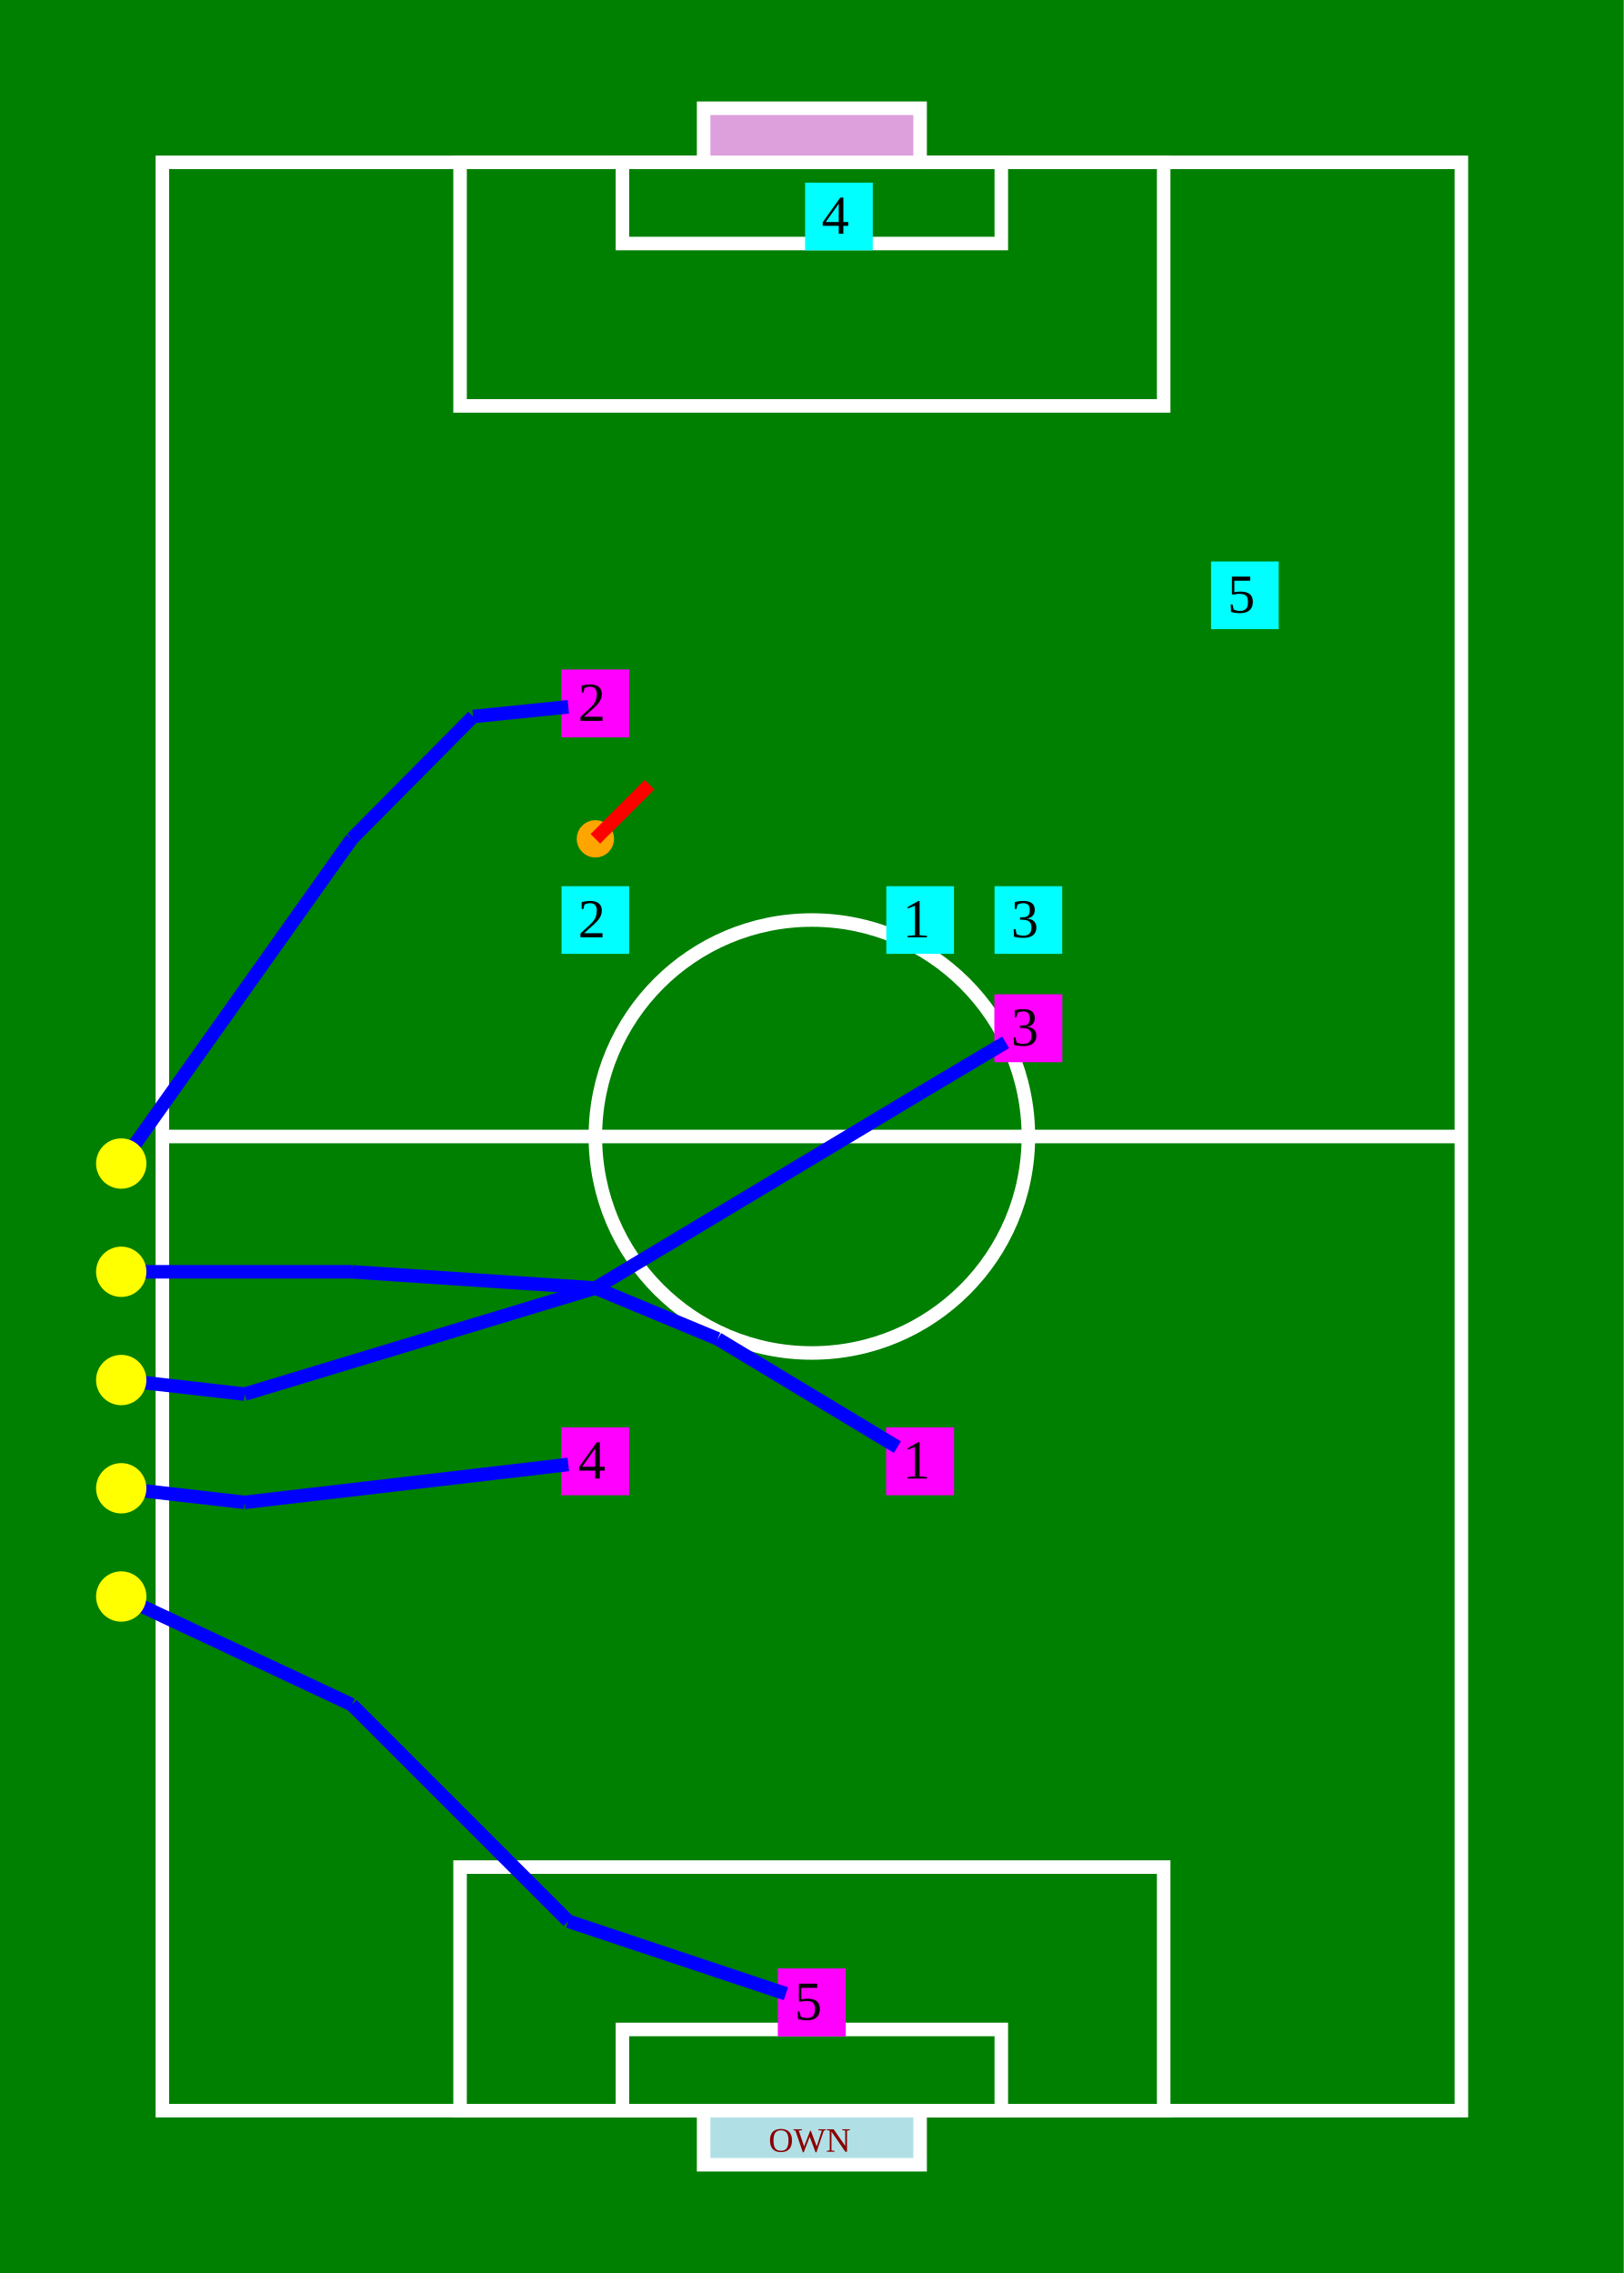
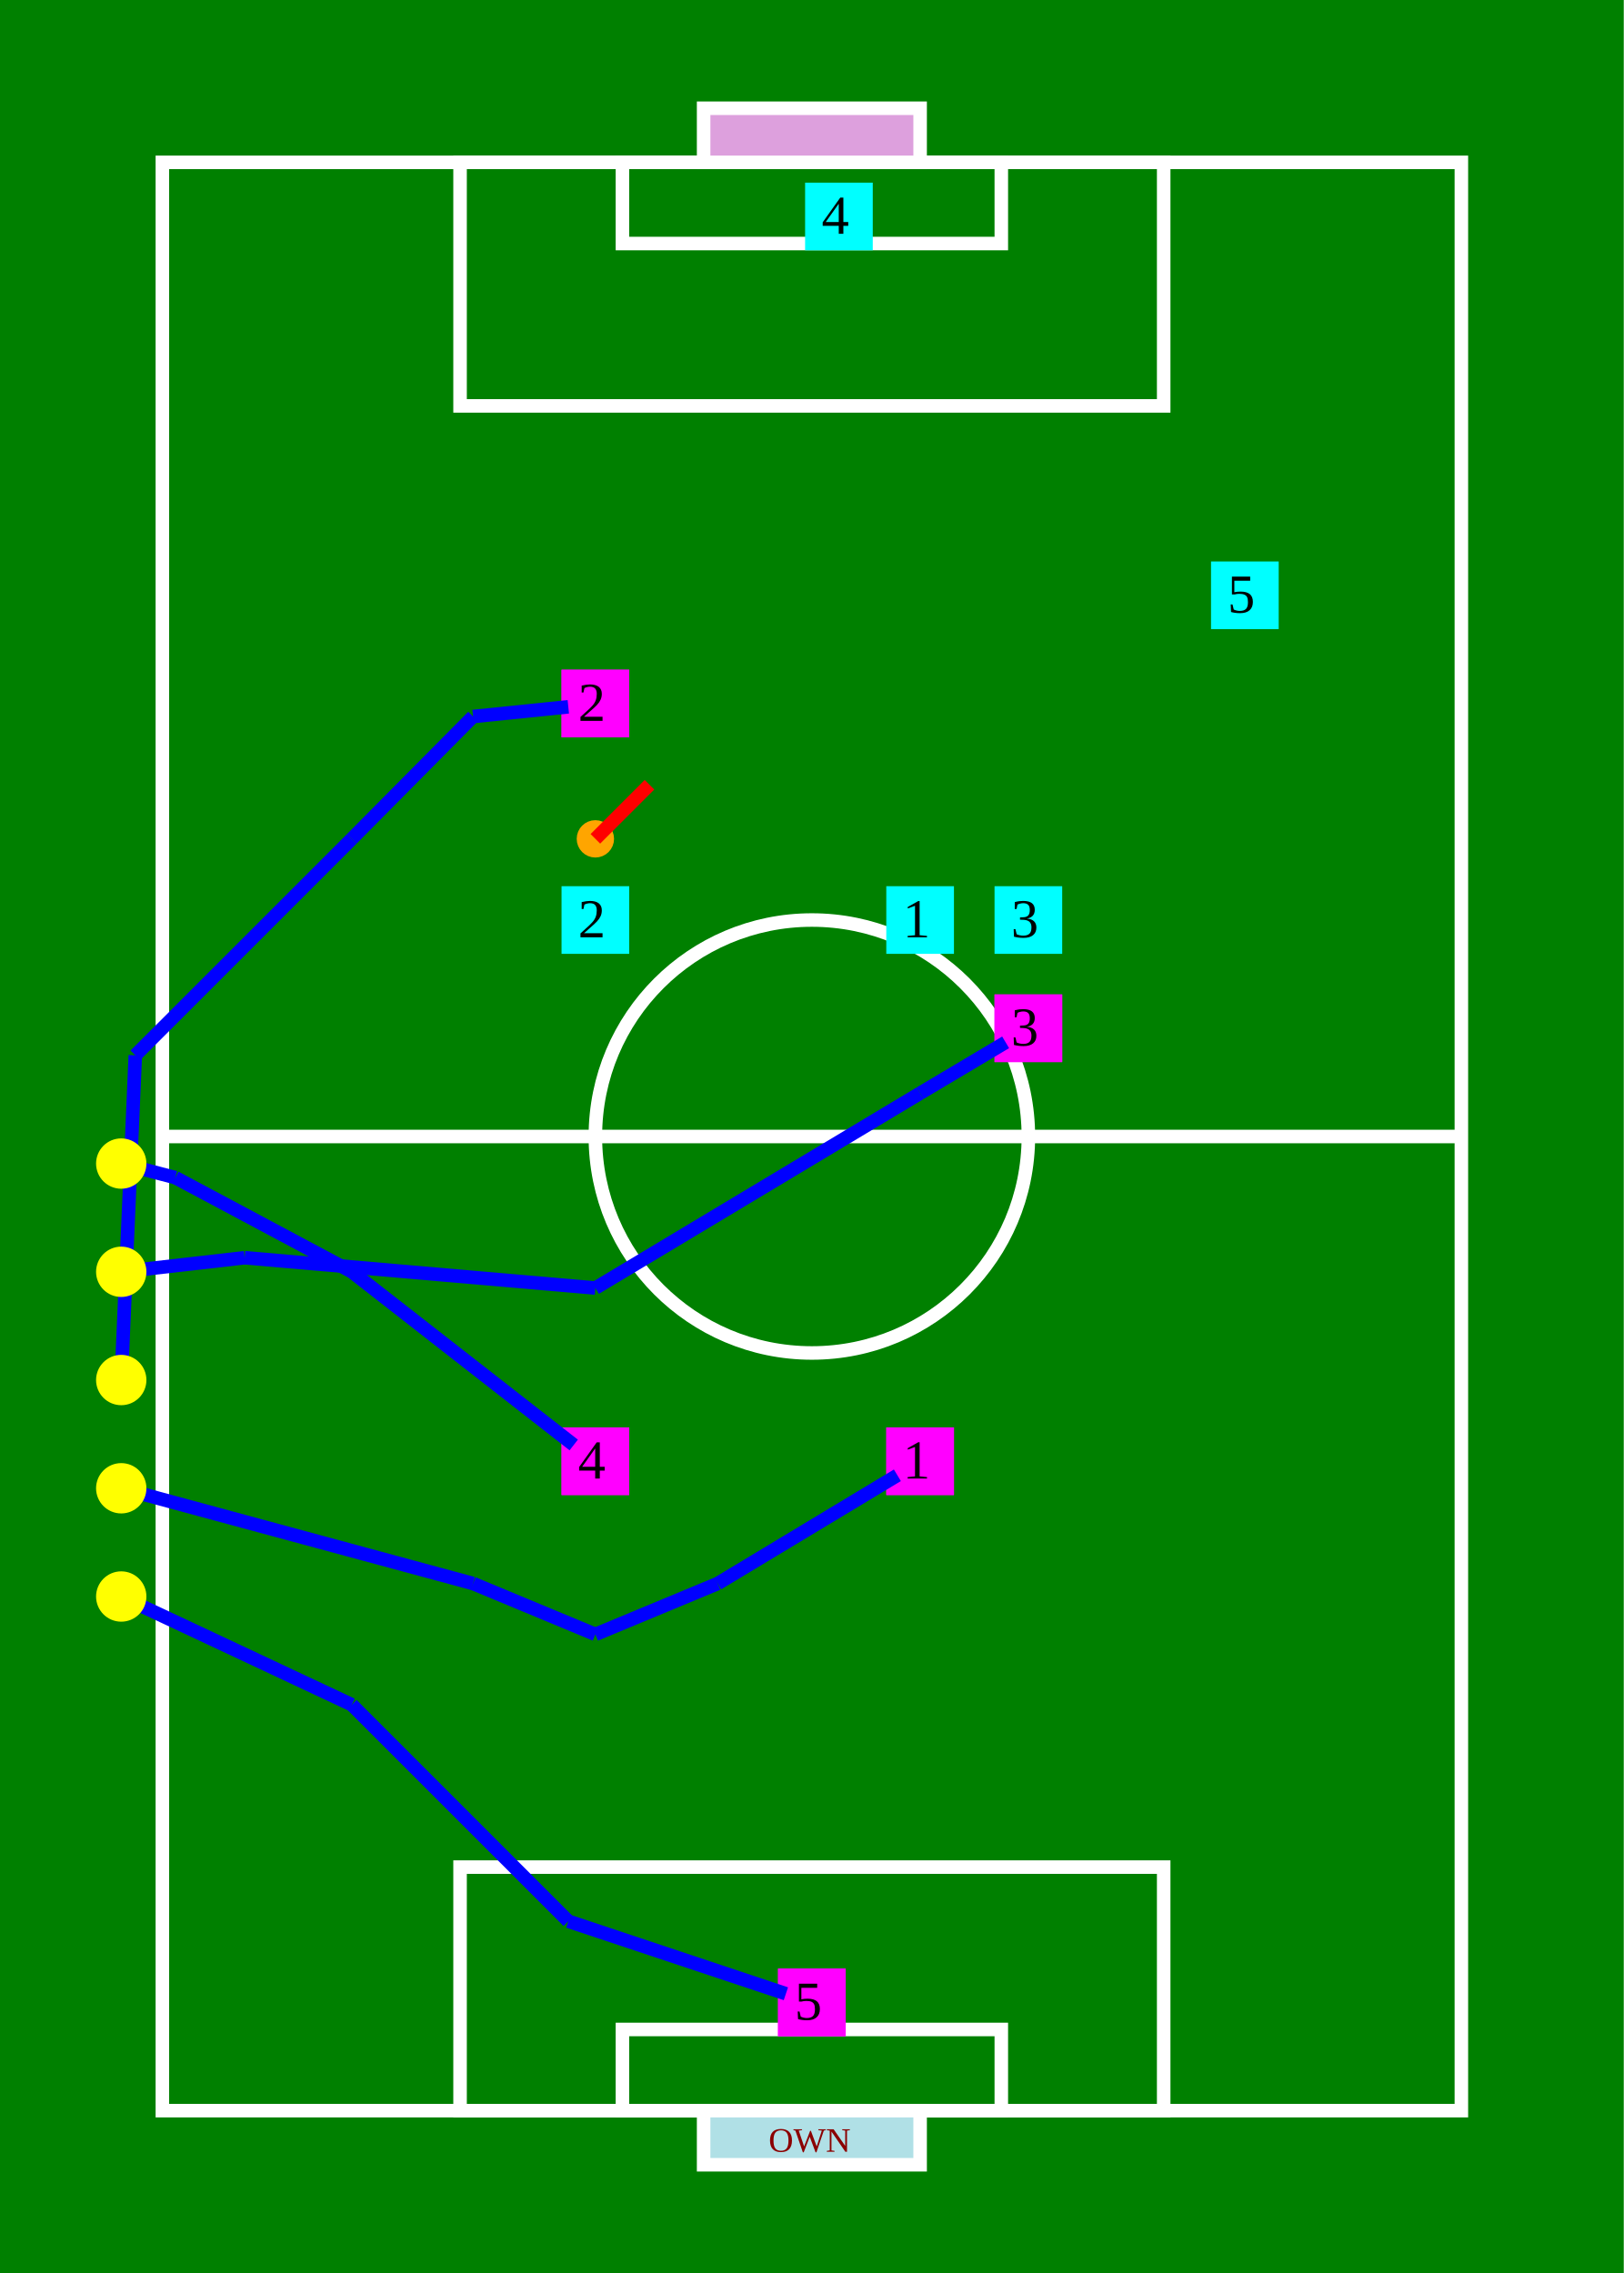
<svg xmlns="http://www.w3.org/2000/svg" width="15.00cm" height="21.00cm" version="1.1">
  <rect x="0cm" y="0cm" width="15.00cm" height="21.00cm" fill="green" stroke-width="0.02cm" />
  <rect x="1.50cm" y="1.50cm" width="12.00cm" height="18.00cm" fill="none" stroke="white" stroke-width="0.125cm" />
  <line x1="1.50cm" y1="10.50cm" x2="13.50cm" y2="10.50cm" stroke-width="0.125cm" stroke="white" />
  <circle cx="7.50cm" cy="10.50cm" r="2.00cm" fill="none" stroke="white" stroke-width="0.125cm" />
  <rect x="4.25cm" y="1.50cm" width="6.50cm" height="2.25cm" fill="green" stroke="white" stroke-width="0.125cm" />
  <rect x="4.25cm" y="17.25cm" width="6.50cm" height="2.25cm" fill="green" stroke="white" stroke-width="0.125cm" />
  <rect x="5.75cm" y="1.50cm" width="3.50cm" height="0.75cm" fill="green" stroke="white" stroke-width="0.125cm" />
  <rect x="5.75cm" y="18.75cm" width="3.50cm" height="0.75cm" fill="green" stroke="white" stroke-width="0.125cm" />
  <rect x="6.50cm" y="1.00cm" width="2.00cm" height="0.50cm" fill="plum" stroke="white" stroke-width="0.125cm" />
  <rect x="6.50cm" y="19.50cm" width="2.00cm" height="0.50cm" fill="powderblue" stroke="white" stroke-width="0.125cm" />
  <text x="7.10cm" y="19.88cm" fill="darkred">OWN</text>
  <rect x="8.25cm" y="8.25cm" width="0.50cm" height="0.50cm" fill="cyan" stroke="cyan" stroke-width="0.125cm" />
  <text x="8.34cm" y="8.66cm" font-size="large" font-weight-absolute="bold" fill="black">1</text>
  <rect x="5.25cm" y="8.25cm" width="0.50cm" height="0.50cm" fill="cyan" stroke="cyan" stroke-width="0.125cm" />
  <text x="5.34cm" y="8.66cm" font-size="large" font-weight-absolute="bold" fill="black">2</text>
  <rect x="9.25cm" y="8.25cm" width="0.50cm" height="0.50cm" fill="cyan" stroke="cyan" stroke-width="0.125cm" />
  <text x="9.34cm" y="8.66cm" font-size="large" font-weight-absolute="bold" fill="black">3</text>
  <rect x="7.50cm" y="1.75cm" width="0.50cm" height="0.50cm" fill="cyan" stroke="cyan" stroke-width="0.125cm" />
  <text x="7.59cm" y="2.16cm" font-size="large" font-weight-absolute="bold" fill="black">4</text>
  <rect x="11.25cm" y="5.25cm" width="0.50cm" height="0.50cm" fill="cyan" stroke="cyan" stroke-width="0.125cm" />
  <text x="11.34cm" y="5.66cm" font-size="large" font-weight-absolute="bold" fill="black">5</text>
  <rect x="8.25cm" y="13.25cm" width="0.50cm" height="0.50cm" fill="magenta" stroke="magenta" stroke-width="0.125cm" />
  <rect x="5.25cm" y="6.25cm" width="0.50cm" height="0.50cm" fill="magenta" stroke="magenta" stroke-width="0.125cm" />
  <rect x="9.25cm" y="9.25cm" width="0.50cm" height="0.50cm" fill="magenta" stroke="magenta" stroke-width="0.125cm" />
  <rect x="5.25cm" y="13.25cm" width="0.50cm" height="0.50cm" fill="magenta" stroke="magenta" stroke-width="0.125cm" />
  <rect x="7.25cm" y="18.25cm" width="0.50cm" height="0.50cm" fill="magenta" stroke="magenta" stroke-width="0.125cm" />
  <rect x="8.25cm" y="13.25cm" width="0.50cm" height="0.50cm" fill="magenta" stroke="magenta" stroke-width="0.125cm" />
-   <line x1="8.29cm" y1="13.37cm" x2="6.63cm" y2="12.37cm" stroke-width="0.125cm" stroke="blue" />
-   <line x1="6.63cm" y1="12.37cm" x2="5.50cm" y2="11.90cm" stroke-width="0.125cm" stroke="blue" />
-   <line x1="5.50cm" y1="11.90cm" x2="3.25cm" y2="11.75cm" stroke-width="0.125cm" stroke="blue" />
-   <line x1="3.25cm" y1="11.75cm" x2="1.12cm" y2="11.75cm" stroke-width="0.125cm" stroke="blue" />
-   <circle cx="1.12cm" cy="11.75cm" r="0.17cm" fill="yellow" stroke="yellow" stroke-width="0.125cm" />
+   <line x1="8.29cm" y1="13.63cm" x2="6.63cm" y2="14.63cm" stroke-width="0.125cm" stroke="blue" />
+   <line x1="6.63cm" y1="14.63cm" x2="5.50cm" y2="15.10cm" stroke-width="0.125cm" stroke="blue" />
+   <line x1="5.50cm" y1="15.10cm" x2="4.37cm" y2="14.63cm" stroke-width="0.125cm" stroke="blue" />
+   <line x1="4.37cm" y1="14.63cm" x2="1.12cm" y2="13.75cm" stroke-width="0.125cm" stroke="blue" />
+   <circle cx="1.12cm" cy="13.75cm" r="0.17cm" fill="yellow" stroke="yellow" stroke-width="0.125cm" />
  <rect x="5.25cm" y="6.25cm" width="0.50cm" height="0.50cm" fill="magenta" stroke="magenta" stroke-width="0.125cm" />
  <line x1="5.25cm" y1="6.53cm" x2="4.37cm" y2="6.62cm" stroke-width="0.125cm" stroke="blue" />
  <line x1="4.37cm" y1="6.62cm" x2="3.25cm" y2="7.75cm" stroke-width="0.125cm" stroke="blue" />
-   <line x1="3.25cm" y1="7.75cm" x2="1.12cm" y2="10.75cm" stroke-width="0.125cm" stroke="blue" />
-   <circle cx="1.12cm" cy="10.75cm" r="0.17cm" fill="yellow" stroke="yellow" stroke-width="0.125cm" />
+   <line x1="3.25cm" y1="7.75cm" x2="1.25cm" y2="9.75cm" stroke-width="0.125cm" stroke="blue" />
+   <line x1="1.25cm" y1="9.75cm" x2="1.12cm" y2="12.75cm" stroke-width="0.125cm" stroke="blue" />
+   <circle cx="1.12cm" cy="12.75cm" r="0.17cm" fill="yellow" stroke="yellow" stroke-width="0.125cm" />
  <rect x="9.25cm" y="9.25cm" width="0.50cm" height="0.50cm" fill="magenta" stroke="magenta" stroke-width="0.125cm" />
  <line x1="9.29cm" y1="9.63cm" x2="8.50cm" y2="10.10cm" stroke-width="0.125cm" stroke="blue" />
  <line x1="8.50cm" y1="10.10cm" x2="5.50cm" y2="11.90cm" stroke-width="0.125cm" stroke="blue" />
-   <line x1="5.50cm" y1="11.90cm" x2="2.26cm" y2="12.88cm" stroke-width="0.125cm" stroke="blue" />
-   <line x1="2.26cm" y1="12.88cm" x2="1.12cm" y2="12.75cm" stroke-width="0.125cm" stroke="blue" />
-   <circle cx="1.12cm" cy="12.75cm" r="0.17cm" fill="yellow" stroke="yellow" stroke-width="0.125cm" />
+   <line x1="5.50cm" y1="11.90cm" x2="2.26cm" y2="11.62cm" stroke-width="0.125cm" stroke="blue" />
+   <line x1="2.26cm" y1="11.62cm" x2="1.12cm" y2="11.75cm" stroke-width="0.125cm" stroke="blue" />
+   <circle cx="1.12cm" cy="11.75cm" r="0.17cm" fill="yellow" stroke="yellow" stroke-width="0.125cm" />
  <rect x="5.25cm" y="13.25cm" width="0.50cm" height="0.50cm" fill="magenta" stroke="magenta" stroke-width="0.125cm" />
-   <line x1="5.25cm" y1="13.53cm" x2="2.26cm" y2="13.88cm" stroke-width="0.125cm" stroke="blue" />
-   <line x1="2.26cm" y1="13.88cm" x2="1.12cm" y2="13.75cm" stroke-width="0.125cm" stroke="blue" />
-   <circle cx="1.12cm" cy="13.75cm" r="0.17cm" fill="yellow" stroke="yellow" stroke-width="0.125cm" />
+   <line x1="5.30cm" y1="13.35cm" x2="3.25cm" y2="11.75cm" stroke-width="0.125cm" stroke="blue" />
+   <line x1="3.25cm" y1="11.75cm" x2="1.62cm" y2="10.88cm" stroke-width="0.125cm" stroke="blue" />
+   <line x1="1.62cm" y1="10.88cm" x2="1.12cm" y2="10.75cm" stroke-width="0.125cm" stroke="blue" />
+   <circle cx="1.12cm" cy="10.75cm" r="0.17cm" fill="yellow" stroke="yellow" stroke-width="0.125cm" />
  <rect x="7.25cm" y="18.25cm" width="0.50cm" height="0.50cm" fill="magenta" stroke="magenta" stroke-width="0.125cm" />
  <line x1="7.26cm" y1="18.42cm" x2="5.25cm" y2="17.75cm" stroke-width="0.125cm" stroke="blue" />
  <line x1="5.25cm" y1="17.75cm" x2="3.25cm" y2="15.75cm" stroke-width="0.125cm" stroke="blue" />
  <line x1="3.25cm" y1="15.75cm" x2="1.12cm" y2="14.75cm" stroke-width="0.125cm" stroke="blue" />
  <circle cx="1.12cm" cy="14.75cm" r="0.17cm" fill="yellow" stroke="yellow" stroke-width="0.125cm" />
  <text x="8.34cm" y="13.66cm" font-size="large" font-weight-absolute="bold" fill="black">1</text>
  <text x="5.34cm" y="6.66cm" font-size="large" font-weight-absolute="bold" fill="black">2</text>
  <text x="9.34cm" y="9.66cm" font-size="large" font-weight-absolute="bold" fill="black">3</text>
  <text x="5.34cm" y="13.66cm" font-size="large" font-weight-absolute="bold" fill="black">4</text>
  <text x="7.34cm" y="18.66cm" font-size="large" font-weight-absolute="bold" fill="black">5</text>
  <circle cx="5.50cm" cy="7.75cm" r="0.11cm" fill="orange" stroke="orange" stroke-width="0.125cm" />
  <line x1="5.50cm" y1="7.75cm" x2="6.00cm" y2="7.25cm" stroke-width="0.125cm" stroke="red" />
</svg>
